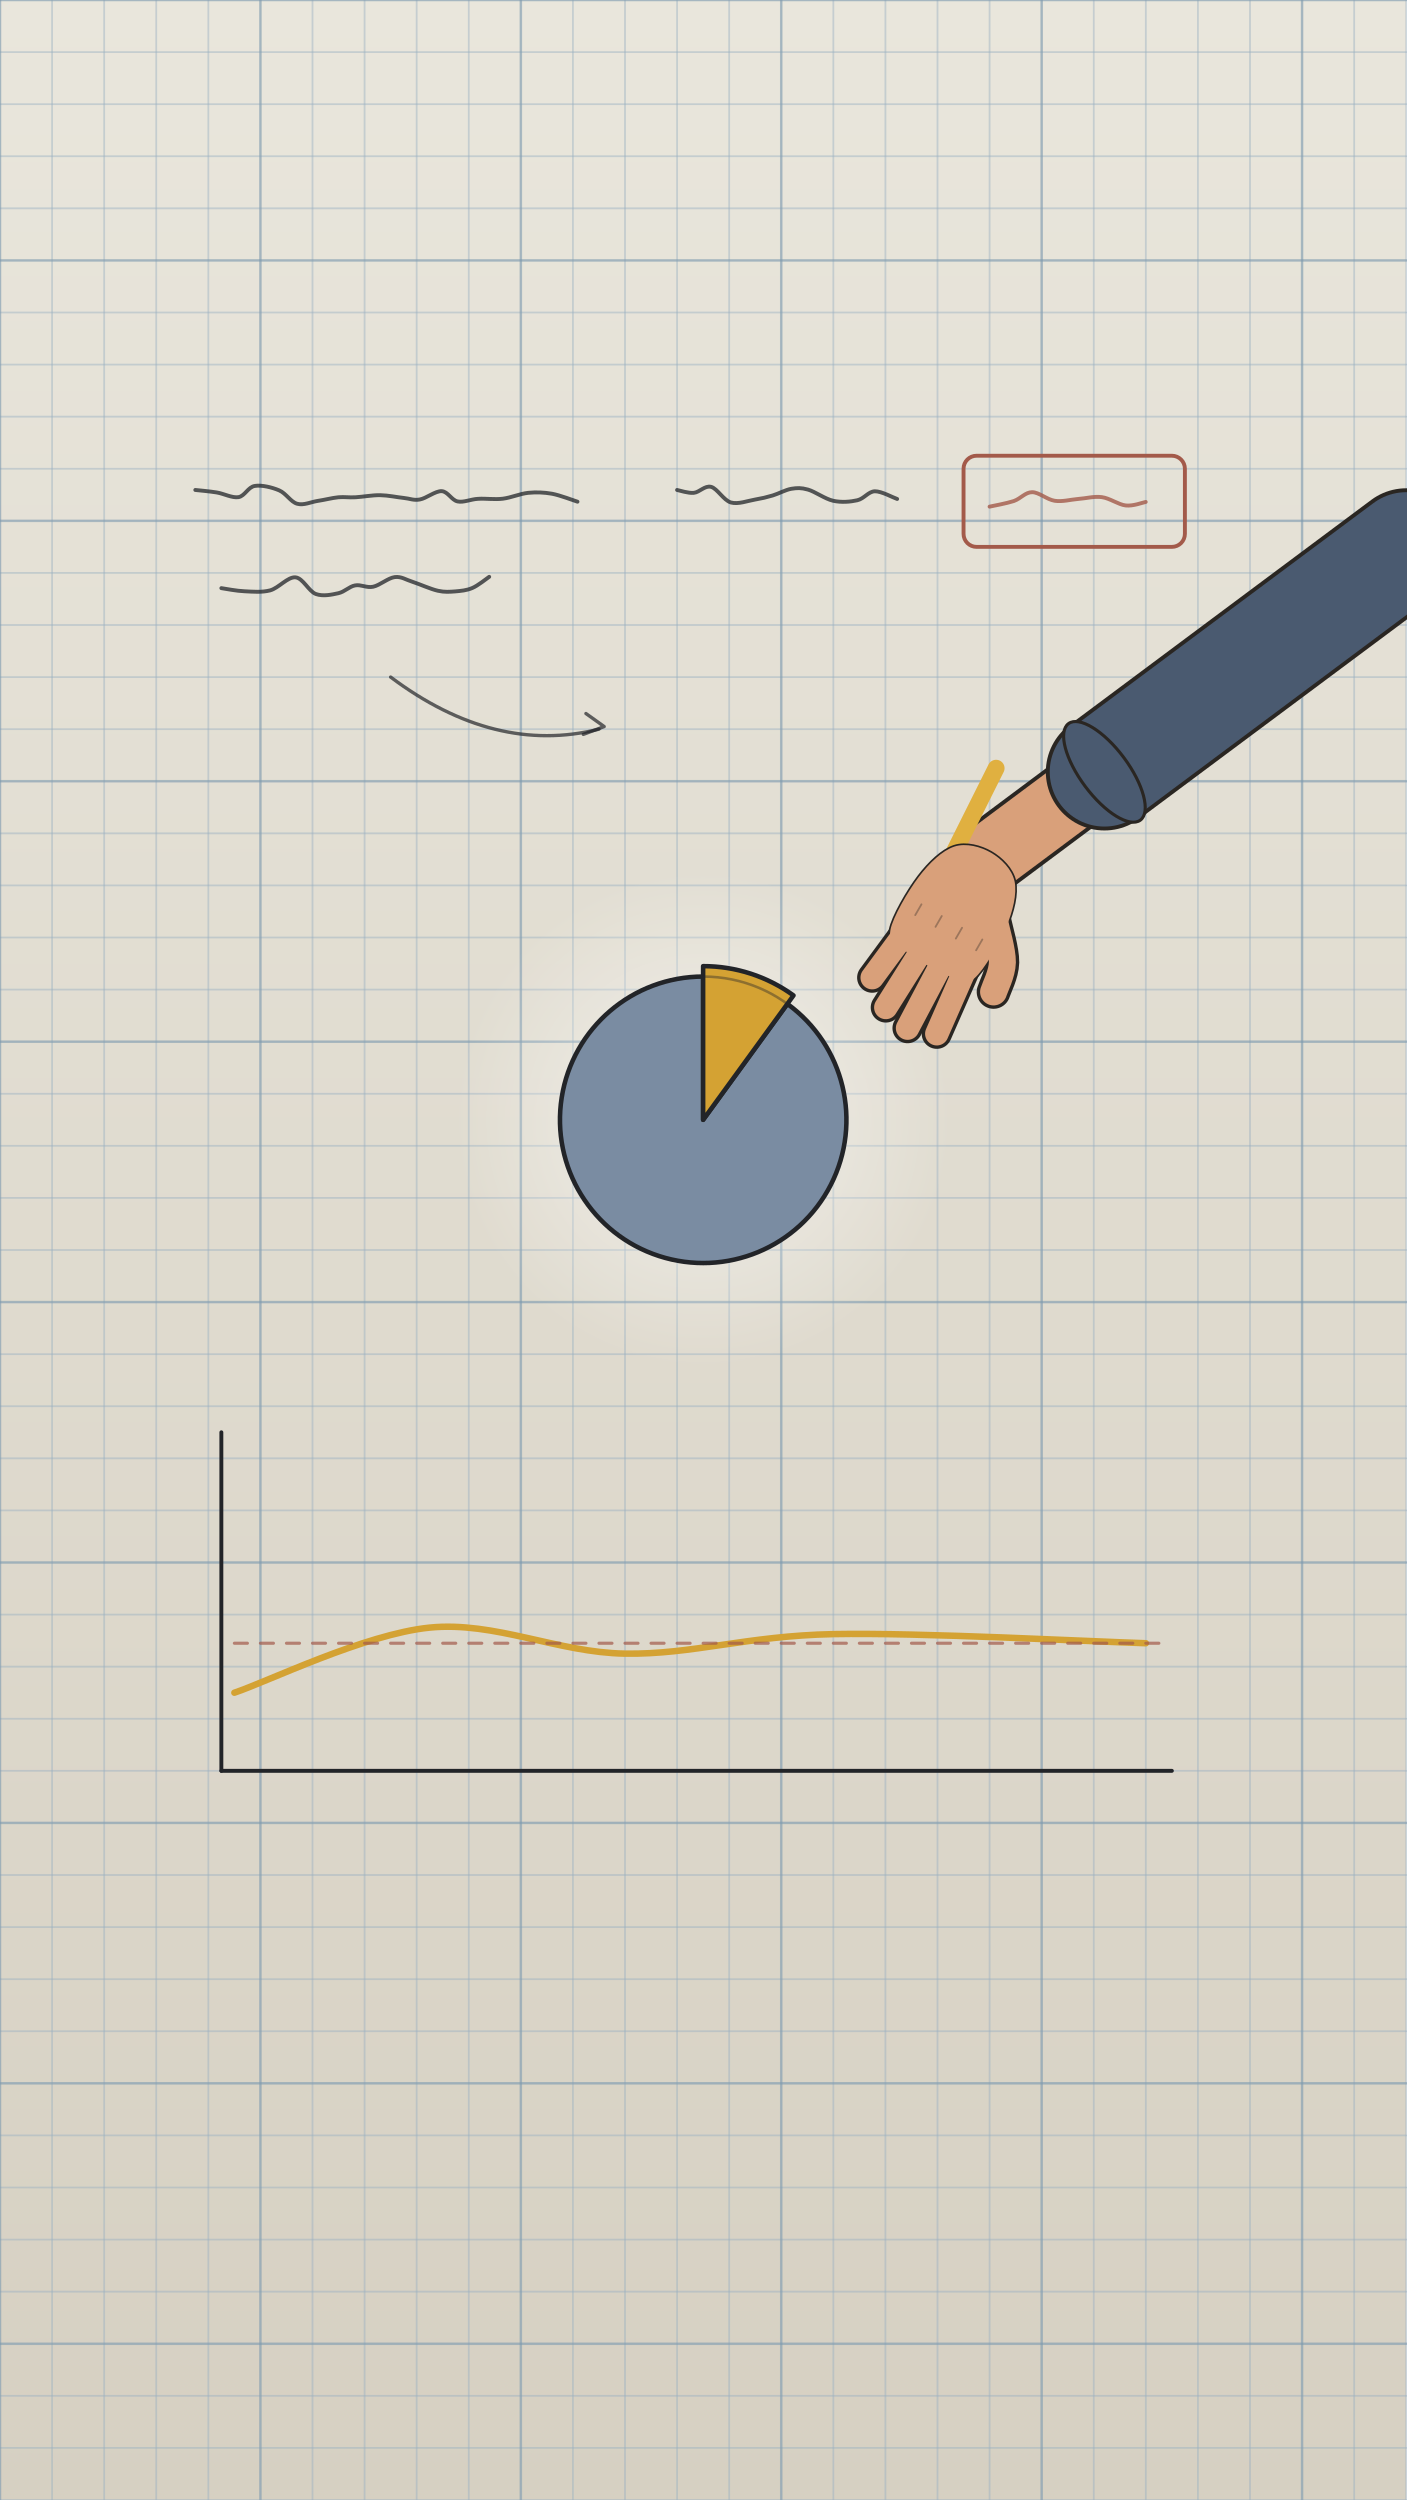
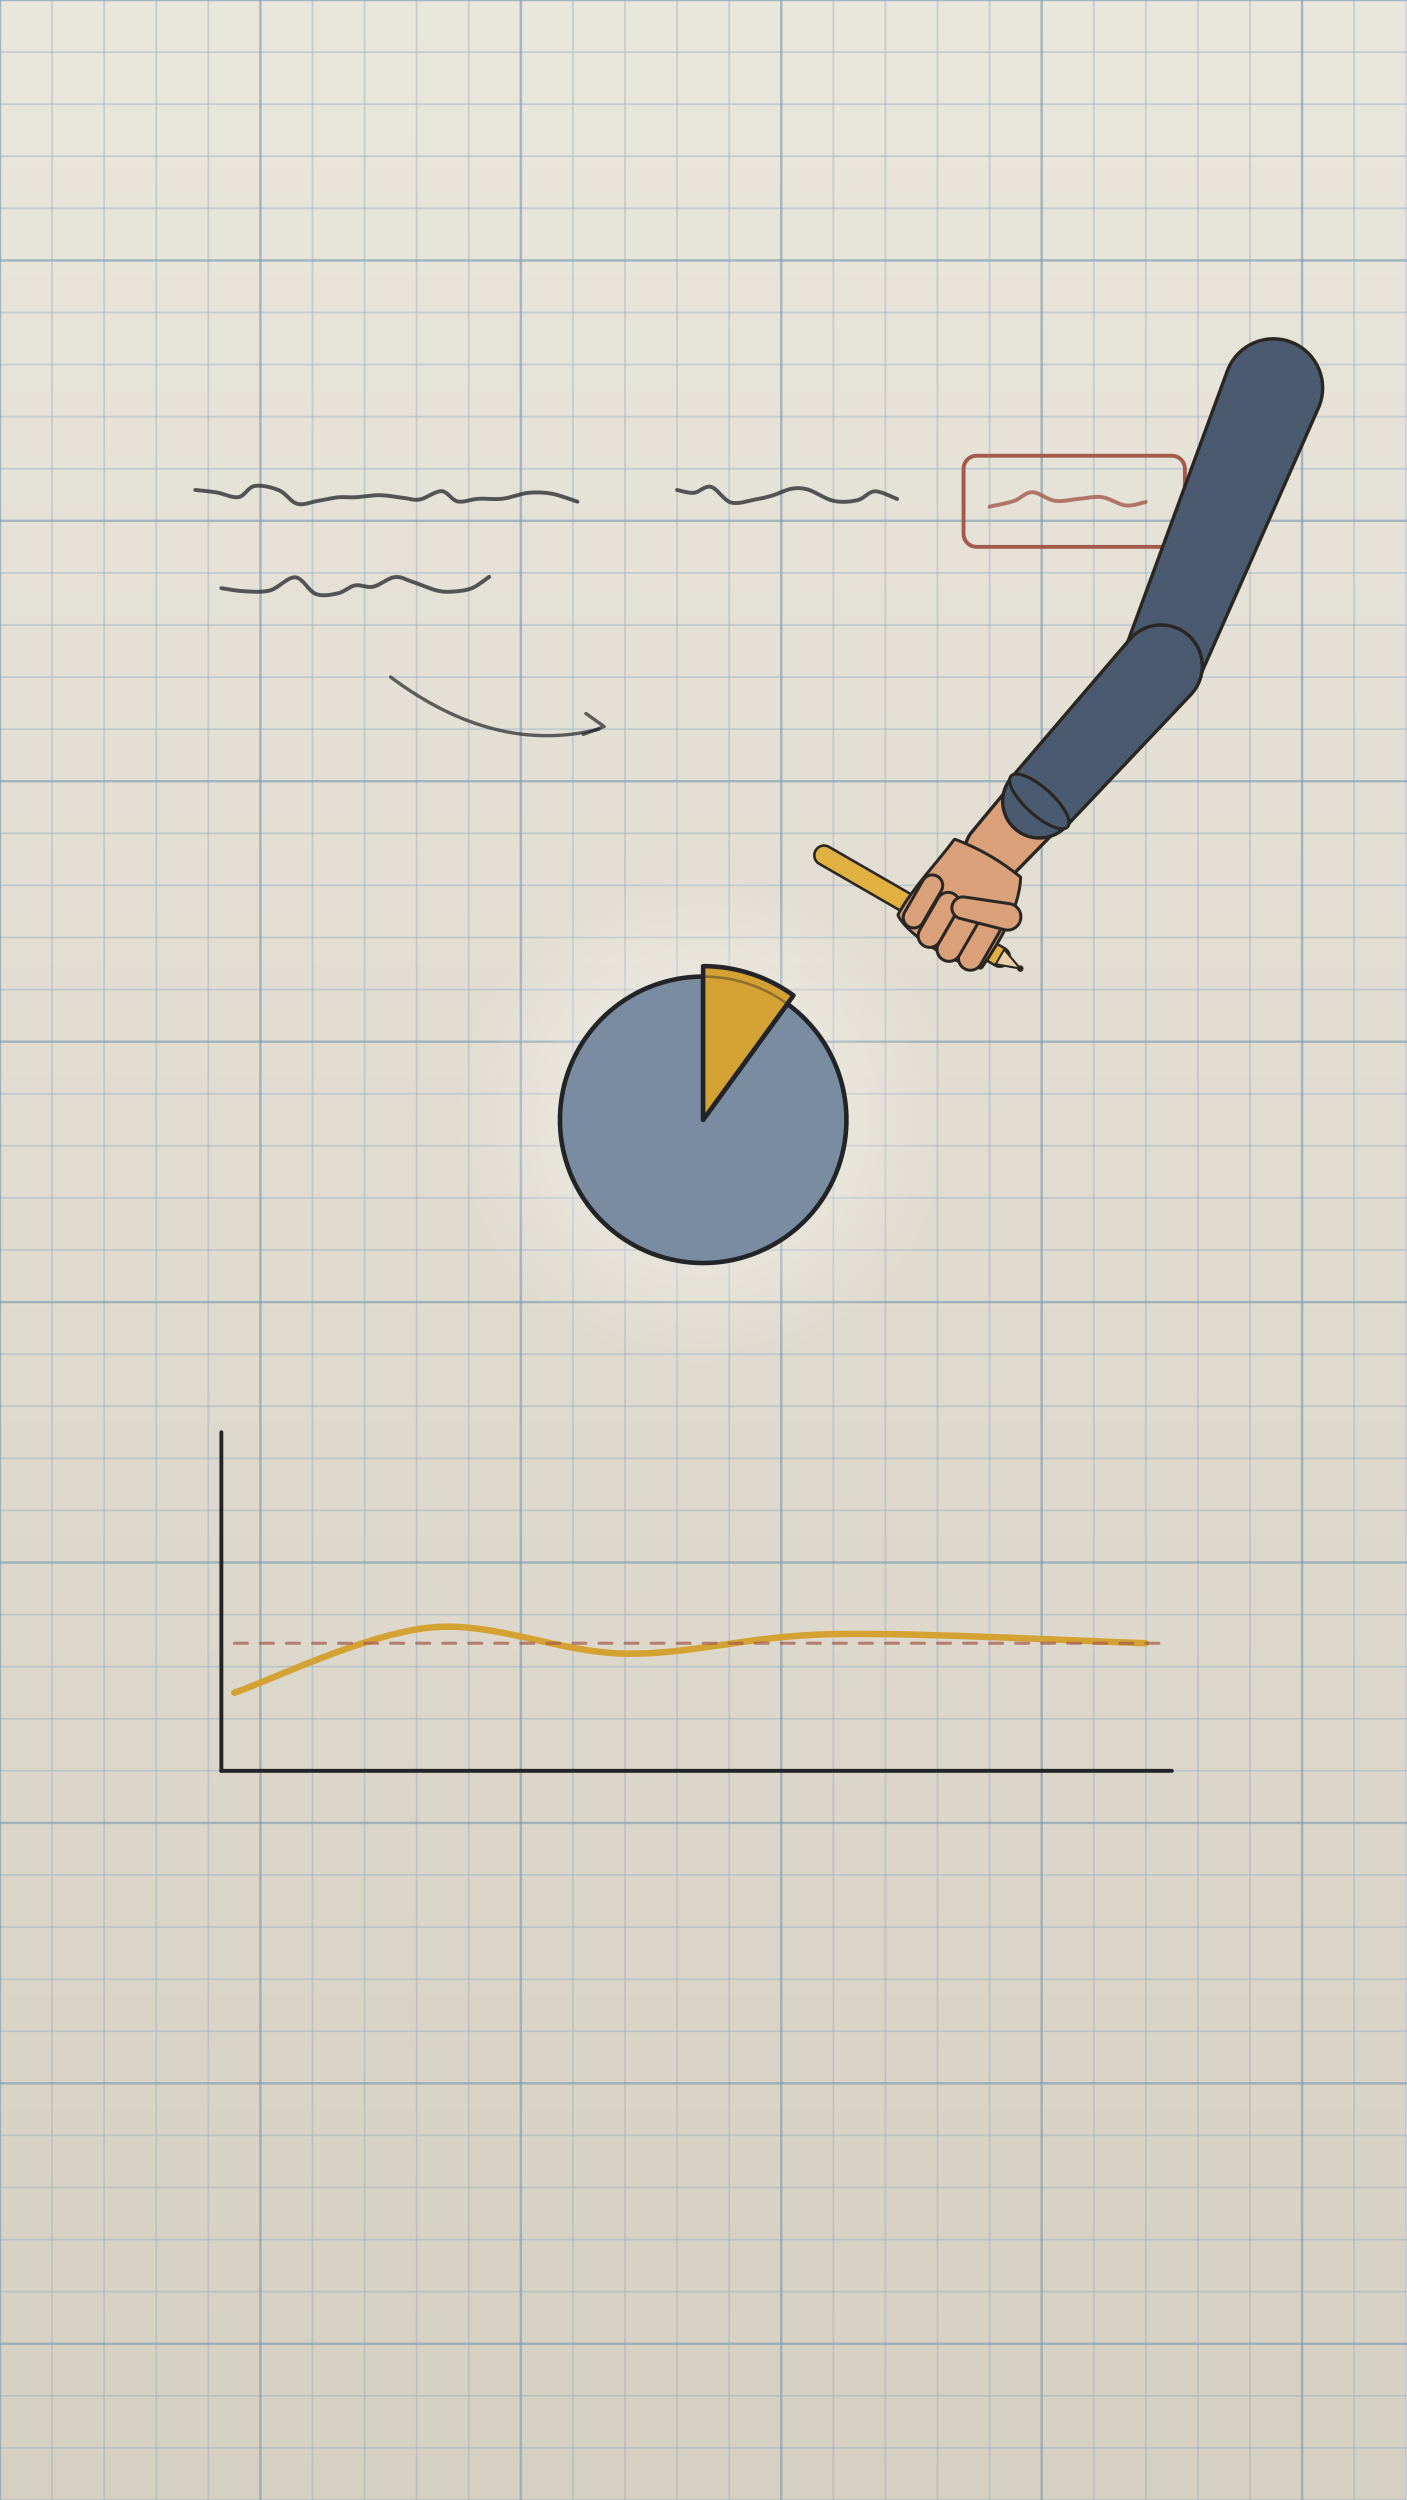
<svg xmlns="http://www.w3.org/2000/svg" viewBox="0 0 1080 1920" width="1080" height="1920">
  <defs>
    <linearGradient id="lg1" x1="0" y1="0" x2="0" y2="1">
      <stop offset="0" stop-color="#e9e6dc" />
      <stop offset="1" stop-color="#d6d0c2" />
    </linearGradient>
    <radialGradient id="rg2" cx="0.5" cy="0.5" r="0.5">
      <stop offset="0" stop-color="#ffffff" stop-opacity="0.7" />
-       <stop offset="0.45" stop-color="#ffffff" stop-opacity="0.315" />
+       <stop offset="0.45" stop-color="#ffffff" stop-opacity="0.31" />
      <stop offset="1" stop-color="#ffffff" stop-opacity="0" />
    </radialGradient>
  </defs>
  <rect x="0" y="0" width="1080" height="1920" fill="url(#lg1)" />
  <line x1="0" y1="0" x2="0" y2="1920" stroke="#9ab0c0" stroke-width="1.4" stroke-linecap="round" opacity="0.45" />
  <line x1="40" y1="0" x2="40" y2="1920" stroke="#9ab0c0" stroke-width="1.4" stroke-linecap="round" opacity="0.45" />
  <line x1="80" y1="0" x2="80" y2="1920" stroke="#9ab0c0" stroke-width="1.4" stroke-linecap="round" opacity="0.45" />
  <line x1="120" y1="0" x2="120" y2="1920" stroke="#9ab0c0" stroke-width="1.4" stroke-linecap="round" opacity="0.45" />
  <line x1="160" y1="0" x2="160" y2="1920" stroke="#9ab0c0" stroke-width="1.4" stroke-linecap="round" opacity="0.45" />
  <line x1="200" y1="0" x2="200" y2="1920" stroke="#9ab0c0" stroke-width="1.4" stroke-linecap="round" opacity="0.45" />
  <line x1="240" y1="0" x2="240" y2="1920" stroke="#9ab0c0" stroke-width="1.4" stroke-linecap="round" opacity="0.45" />
  <line x1="280" y1="0" x2="280" y2="1920" stroke="#9ab0c0" stroke-width="1.4" stroke-linecap="round" opacity="0.45" />
  <line x1="320" y1="0" x2="320" y2="1920" stroke="#9ab0c0" stroke-width="1.4" stroke-linecap="round" opacity="0.45" />
  <line x1="360" y1="0" x2="360" y2="1920" stroke="#9ab0c0" stroke-width="1.4" stroke-linecap="round" opacity="0.45" />
  <line x1="400" y1="0" x2="400" y2="1920" stroke="#9ab0c0" stroke-width="1.4" stroke-linecap="round" opacity="0.45" />
  <line x1="440" y1="0" x2="440" y2="1920" stroke="#9ab0c0" stroke-width="1.4" stroke-linecap="round" opacity="0.45" />
  <line x1="480" y1="0" x2="480" y2="1920" stroke="#9ab0c0" stroke-width="1.4" stroke-linecap="round" opacity="0.45" />
  <line x1="520" y1="0" x2="520" y2="1920" stroke="#9ab0c0" stroke-width="1.4" stroke-linecap="round" opacity="0.45" />
  <line x1="560" y1="0" x2="560" y2="1920" stroke="#9ab0c0" stroke-width="1.4" stroke-linecap="round" opacity="0.45" />
  <line x1="600" y1="0" x2="600" y2="1920" stroke="#9ab0c0" stroke-width="1.4" stroke-linecap="round" opacity="0.45" />
  <line x1="640" y1="0" x2="640" y2="1920" stroke="#9ab0c0" stroke-width="1.4" stroke-linecap="round" opacity="0.45" />
  <line x1="680" y1="0" x2="680" y2="1920" stroke="#9ab0c0" stroke-width="1.4" stroke-linecap="round" opacity="0.45" />
  <line x1="720" y1="0" x2="720" y2="1920" stroke="#9ab0c0" stroke-width="1.4" stroke-linecap="round" opacity="0.45" />
  <line x1="760" y1="0" x2="760" y2="1920" stroke="#9ab0c0" stroke-width="1.4" stroke-linecap="round" opacity="0.45" />
  <line x1="800" y1="0" x2="800" y2="1920" stroke="#9ab0c0" stroke-width="1.4" stroke-linecap="round" opacity="0.45" />
  <line x1="840" y1="0" x2="840" y2="1920" stroke="#9ab0c0" stroke-width="1.4" stroke-linecap="round" opacity="0.45" />
  <line x1="880" y1="0" x2="880" y2="1920" stroke="#9ab0c0" stroke-width="1.4" stroke-linecap="round" opacity="0.45" />
  <line x1="920" y1="0" x2="920" y2="1920" stroke="#9ab0c0" stroke-width="1.4" stroke-linecap="round" opacity="0.45" />
  <line x1="960" y1="0" x2="960" y2="1920" stroke="#9ab0c0" stroke-width="1.4" stroke-linecap="round" opacity="0.45" />
  <line x1="1000" y1="0" x2="1000" y2="1920" stroke="#9ab0c0" stroke-width="1.4" stroke-linecap="round" opacity="0.45" />
  <line x1="1040" y1="0" x2="1040" y2="1920" stroke="#9ab0c0" stroke-width="1.4" stroke-linecap="round" opacity="0.45" />
  <line x1="1080" y1="0" x2="1080" y2="1920" stroke="#9ab0c0" stroke-width="1.4" stroke-linecap="round" opacity="0.45" />
  <line x1="0" y1="0" x2="1080" y2="0" stroke="#9ab0c0" stroke-width="1.4" stroke-linecap="round" opacity="0.45" />
  <line x1="0" y1="40" x2="1080" y2="40" stroke="#9ab0c0" stroke-width="1.4" stroke-linecap="round" opacity="0.45" />
  <line x1="0" y1="80" x2="1080" y2="80" stroke="#9ab0c0" stroke-width="1.4" stroke-linecap="round" opacity="0.45" />
  <line x1="0" y1="120" x2="1080" y2="120" stroke="#9ab0c0" stroke-width="1.4" stroke-linecap="round" opacity="0.45" />
  <line x1="0" y1="160" x2="1080" y2="160" stroke="#9ab0c0" stroke-width="1.4" stroke-linecap="round" opacity="0.45" />
  <line x1="0" y1="200" x2="1080" y2="200" stroke="#9ab0c0" stroke-width="1.4" stroke-linecap="round" opacity="0.45" />
  <line x1="0" y1="240" x2="1080" y2="240" stroke="#9ab0c0" stroke-width="1.4" stroke-linecap="round" opacity="0.45" />
  <line x1="0" y1="280" x2="1080" y2="280" stroke="#9ab0c0" stroke-width="1.4" stroke-linecap="round" opacity="0.45" />
  <line x1="0" y1="320" x2="1080" y2="320" stroke="#9ab0c0" stroke-width="1.4" stroke-linecap="round" opacity="0.45" />
  <line x1="0" y1="360" x2="1080" y2="360" stroke="#9ab0c0" stroke-width="1.4" stroke-linecap="round" opacity="0.45" />
  <line x1="0" y1="400" x2="1080" y2="400" stroke="#9ab0c0" stroke-width="1.4" stroke-linecap="round" opacity="0.45" />
  <line x1="0" y1="440" x2="1080" y2="440" stroke="#9ab0c0" stroke-width="1.4" stroke-linecap="round" opacity="0.45" />
  <line x1="0" y1="480" x2="1080" y2="480" stroke="#9ab0c0" stroke-width="1.4" stroke-linecap="round" opacity="0.45" />
  <line x1="0" y1="520" x2="1080" y2="520" stroke="#9ab0c0" stroke-width="1.4" stroke-linecap="round" opacity="0.45" />
  <line x1="0" y1="560" x2="1080" y2="560" stroke="#9ab0c0" stroke-width="1.4" stroke-linecap="round" opacity="0.45" />
  <line x1="0" y1="600" x2="1080" y2="600" stroke="#9ab0c0" stroke-width="1.4" stroke-linecap="round" opacity="0.45" />
  <line x1="0" y1="640" x2="1080" y2="640" stroke="#9ab0c0" stroke-width="1.4" stroke-linecap="round" opacity="0.45" />
  <line x1="0" y1="680" x2="1080" y2="680" stroke="#9ab0c0" stroke-width="1.4" stroke-linecap="round" opacity="0.45" />
  <line x1="0" y1="720" x2="1080" y2="720" stroke="#9ab0c0" stroke-width="1.4" stroke-linecap="round" opacity="0.45" />
  <line x1="0" y1="760" x2="1080" y2="760" stroke="#9ab0c0" stroke-width="1.4" stroke-linecap="round" opacity="0.45" />
  <line x1="0" y1="800" x2="1080" y2="800" stroke="#9ab0c0" stroke-width="1.4" stroke-linecap="round" opacity="0.45" />
  <line x1="0" y1="840" x2="1080" y2="840" stroke="#9ab0c0" stroke-width="1.4" stroke-linecap="round" opacity="0.45" />
  <line x1="0" y1="880" x2="1080" y2="880" stroke="#9ab0c0" stroke-width="1.4" stroke-linecap="round" opacity="0.45" />
  <line x1="0" y1="920" x2="1080" y2="920" stroke="#9ab0c0" stroke-width="1.4" stroke-linecap="round" opacity="0.45" />
  <line x1="0" y1="960" x2="1080" y2="960" stroke="#9ab0c0" stroke-width="1.4" stroke-linecap="round" opacity="0.45" />
  <line x1="0" y1="1000" x2="1080" y2="1000" stroke="#9ab0c0" stroke-width="1.4" stroke-linecap="round" opacity="0.45" />
  <line x1="0" y1="1040" x2="1080" y2="1040" stroke="#9ab0c0" stroke-width="1.4" stroke-linecap="round" opacity="0.45" />
  <line x1="0" y1="1080" x2="1080" y2="1080" stroke="#9ab0c0" stroke-width="1.4" stroke-linecap="round" opacity="0.45" />
  <line x1="0" y1="1120" x2="1080" y2="1120" stroke="#9ab0c0" stroke-width="1.4" stroke-linecap="round" opacity="0.45" />
  <line x1="0" y1="1160" x2="1080" y2="1160" stroke="#9ab0c0" stroke-width="1.4" stroke-linecap="round" opacity="0.45" />
  <line x1="0" y1="1200" x2="1080" y2="1200" stroke="#9ab0c0" stroke-width="1.4" stroke-linecap="round" opacity="0.45" />
  <line x1="0" y1="1240" x2="1080" y2="1240" stroke="#9ab0c0" stroke-width="1.4" stroke-linecap="round" opacity="0.45" />
  <line x1="0" y1="1280" x2="1080" y2="1280" stroke="#9ab0c0" stroke-width="1.4" stroke-linecap="round" opacity="0.45" />
  <line x1="0" y1="1320" x2="1080" y2="1320" stroke="#9ab0c0" stroke-width="1.4" stroke-linecap="round" opacity="0.45" />
  <line x1="0" y1="1360" x2="1080" y2="1360" stroke="#9ab0c0" stroke-width="1.4" stroke-linecap="round" opacity="0.45" />
  <line x1="0" y1="1400" x2="1080" y2="1400" stroke="#9ab0c0" stroke-width="1.4" stroke-linecap="round" opacity="0.45" />
  <line x1="0" y1="1440" x2="1080" y2="1440" stroke="#9ab0c0" stroke-width="1.4" stroke-linecap="round" opacity="0.45" />
  <line x1="0" y1="1480" x2="1080" y2="1480" stroke="#9ab0c0" stroke-width="1.4" stroke-linecap="round" opacity="0.45" />
  <line x1="0" y1="1520" x2="1080" y2="1520" stroke="#9ab0c0" stroke-width="1.4" stroke-linecap="round" opacity="0.45" />
  <line x1="0" y1="1560" x2="1080" y2="1560" stroke="#9ab0c0" stroke-width="1.4" stroke-linecap="round" opacity="0.45" />
  <line x1="0" y1="1600" x2="1080" y2="1600" stroke="#9ab0c0" stroke-width="1.4" stroke-linecap="round" opacity="0.45" />
  <line x1="0" y1="1640" x2="1080" y2="1640" stroke="#9ab0c0" stroke-width="1.4" stroke-linecap="round" opacity="0.45" />
  <line x1="0" y1="1680" x2="1080" y2="1680" stroke="#9ab0c0" stroke-width="1.4" stroke-linecap="round" opacity="0.45" />
  <line x1="0" y1="1720" x2="1080" y2="1720" stroke="#9ab0c0" stroke-width="1.4" stroke-linecap="round" opacity="0.45" />
  <line x1="0" y1="1760" x2="1080" y2="1760" stroke="#9ab0c0" stroke-width="1.4" stroke-linecap="round" opacity="0.45" />
  <line x1="0" y1="1800" x2="1080" y2="1800" stroke="#9ab0c0" stroke-width="1.4" stroke-linecap="round" opacity="0.45" />
  <line x1="0" y1="1840" x2="1080" y2="1840" stroke="#9ab0c0" stroke-width="1.4" stroke-linecap="round" opacity="0.45" />
  <line x1="0" y1="1880" x2="1080" y2="1880" stroke="#9ab0c0" stroke-width="1.4" stroke-linecap="round" opacity="0.45" />
  <line x1="0" y1="1920" x2="1080" y2="1920" stroke="#9ab0c0" stroke-width="1.4" stroke-linecap="round" opacity="0.45" />
  <line x1="0" y1="0" x2="0" y2="1920" stroke="#7a96aa" stroke-width="2" stroke-linecap="round" opacity="0.45" />
  <line x1="200" y1="0" x2="200" y2="1920" stroke="#7a96aa" stroke-width="2" stroke-linecap="round" opacity="0.45" />
  <line x1="400" y1="0" x2="400" y2="1920" stroke="#7a96aa" stroke-width="2" stroke-linecap="round" opacity="0.45" />
  <line x1="600" y1="0" x2="600" y2="1920" stroke="#7a96aa" stroke-width="2" stroke-linecap="round" opacity="0.45" />
  <line x1="800" y1="0" x2="800" y2="1920" stroke="#7a96aa" stroke-width="2" stroke-linecap="round" opacity="0.45" />
  <line x1="1000" y1="0" x2="1000" y2="1920" stroke="#7a96aa" stroke-width="2" stroke-linecap="round" opacity="0.45" />
  <line x1="0" y1="0" x2="1080" y2="0" stroke="#7a96aa" stroke-width="2" stroke-linecap="round" opacity="0.45" />
  <line x1="0" y1="200" x2="1080" y2="200" stroke="#7a96aa" stroke-width="2" stroke-linecap="round" opacity="0.45" />
  <line x1="0" y1="400" x2="1080" y2="400" stroke="#7a96aa" stroke-width="2" stroke-linecap="round" opacity="0.45" />
  <line x1="0" y1="600" x2="1080" y2="600" stroke="#7a96aa" stroke-width="2" stroke-linecap="round" opacity="0.45" />
  <line x1="0" y1="800" x2="1080" y2="800" stroke="#7a96aa" stroke-width="2" stroke-linecap="round" opacity="0.45" />
  <line x1="0" y1="1000" x2="1080" y2="1000" stroke="#7a96aa" stroke-width="2" stroke-linecap="round" opacity="0.45" />
  <line x1="0" y1="1200" x2="1080" y2="1200" stroke="#7a96aa" stroke-width="2" stroke-linecap="round" opacity="0.45" />
  <line x1="0" y1="1400" x2="1080" y2="1400" stroke="#7a96aa" stroke-width="2" stroke-linecap="round" opacity="0.45" />
  <line x1="0" y1="1600" x2="1080" y2="1600" stroke="#7a96aa" stroke-width="2" stroke-linecap="round" opacity="0.45" />
  <line x1="0" y1="1800" x2="1080" y2="1800" stroke="#7a96aa" stroke-width="2" stroke-linecap="round" opacity="0.45" />
  <path d="M150 376.3C152.7 376.6 160.8 377.3 166.4 378.2C171.9 379.1 178.3 382.6 183.2 381.8C188.1 380.9 190.5 374 195.7 373.2C200.9 372.3 209 374.3 214.4 376.6C219.8 378.9 223.3 385.6 228.3 386.9C233.2 388.3 238.8 385.5 244 384.7C249.3 383.9 255 382.4 259.9 381.9C264.7 381.5 267.7 382.2 273.1 381.9C278.4 381.6 285.9 380.2 292 380.3C298.2 380.4 304.9 381.9 309.9 382.4C315 382.9 317.6 384.5 322.4 383.6C327.3 382.8 334.3 377 339.2 377.2C344 377.5 346.8 384.1 351.4 385.1C356.1 386.1 361.4 383.4 367.2 383.1C373 382.7 379.8 383.8 386.2 383C392.6 382.2 399.3 379.2 405.6 378.5C411.9 377.9 417.7 378.1 424 379.2C430.3 380.4 440.3 384.3 443.5 385.3" fill="none" stroke="#222428" stroke-width="3" stroke-linecap="round" stroke-linejoin="round" opacity="0.75" />
  <path d="M520 376.3C522.1 376.7 528.5 378.9 532.8 378.5C537.2 378.1 541.3 372.7 546.1 373.9C550.8 375.1 555.7 384.2 561.3 385.9C566.9 387.5 574.3 384.6 579.7 383.7C585 382.8 588.8 381.9 593.5 380.5C598.1 379.1 603.2 376.2 607.7 375.4C612.2 374.7 615.1 374.5 620.5 376C625.9 377.5 633.6 383.2 639.9 384.6C646.3 386 653.1 385.4 658.4 384.2C663.7 383 666.8 377.5 671.9 377.3C677 377.2 686.1 382.3 689 383.2" fill="none" stroke="#222428" stroke-width="3" stroke-linecap="round" stroke-linejoin="round" opacity="0.75" />
  <path d="M170 451.7C173 452.1 181.7 453.9 187.9 454.1C194.2 454.4 201 455.1 207.5 453.4C214 451.6 221 442.9 226.9 443.4C232.7 443.9 237.1 454.2 242.6 456.2C248.1 458.2 254.8 456.7 259.8 455.6C264.8 454.5 268.2 450.4 272.7 449.6C277.2 448.7 281.6 451.7 286.6 450.6C291.7 449.5 298.2 443.8 303.2 443.2C308.3 442.6 311.5 445.2 317 446.9C322.5 448.7 330.9 452.5 336.3 453.7C341.7 454.9 345.2 454.5 349.6 454.2C354 453.8 358.3 453.5 362.7 451.6C367 449.8 373.5 444.5 375.7 443" fill="none" stroke="#222428" stroke-width="3" stroke-linecap="round" stroke-linejoin="round" opacity="0.75" />
  <rect x="740" y="350" width="170" height="70" fill="none" rx="10" stroke="#a35a4a" stroke-width="3" />
  <path d="M760 389.1C763.1 388.4 773.1 386.6 778.6 384.8C784 382.9 787.4 378 792.7 378C797.9 378 804.1 383.7 810 384.6C815.9 385.5 822 383.7 828 383.2C834.1 382.8 840.1 381 846.2 381.8C852.3 382.6 859 387.6 864.6 388.2C870.2 388.8 877.4 386 879.9 385.5" fill="none" stroke="#a35a4a" stroke-width="3" stroke-linecap="round" stroke-linejoin="round" opacity="0.8" />
  <path d="M300 520q80 60 160 40" fill="none" stroke="#222428" stroke-width="2.6" stroke-linecap="round" stroke-linejoin="round" opacity="0.7" />
  <path d="M450 548l14 10l-16 6" fill="none" stroke="#222428" stroke-width="2.6" stroke-linecap="round" stroke-linejoin="round" opacity="0.7" />
  <line x1="170" y1="1360" x2="900" y2="1360" stroke="#222428" stroke-width="3" stroke-linecap="round" />
  <line x1="170" y1="1360" x2="170" y2="1100" stroke="#222428" stroke-width="3" stroke-linecap="round" />
  <path d="M180 1300C205 1291.7 280 1255 330 1250C380 1245 428.3 1269.2 480 1270C531.7 1270.8 573.3 1256.3 640 1255C706.7 1253.7 840 1260.8 880 1262" fill="none" stroke="#d4a233" stroke-width="5" stroke-linecap="round" stroke-linejoin="round" />
  <line x1="180" y1="1262" x2="890" y2="1262" stroke="#a35a4a" stroke-width="2.4" stroke-linecap="round" opacity="0.7" stroke-dasharray="10 10" />
  <g id="mv-core-draw">
    <circle cx="540" cy="860" r="190" fill="url(#rg2)" />
    <path d="M540 860L604.7 771A110 110 0 1 1 540 750Z" fill="#7a8ca2" stroke="#222428" stroke-width="3.5" stroke-linecap="round" stroke-linejoin="round" />
    <path d="M540 860L540 742A118 118 0 0 1 609.4 764.5Z" fill="#d4a233" stroke="#222428" stroke-width="3.5" stroke-linecap="round" stroke-linejoin="round" />
    <circle cx="540" cy="860" r="110" fill="none" stroke="#222428" stroke-width="2" opacity="0.4" />
  </g>
-   <g id="mv-chain-pen-1" data-pivot="1080 420" data-amp="3" data-per="1.6">
-     <line x1="848.2" y1="592.8" x2="758.1" y2="660" stroke="#2a2622" stroke-width="58.08" stroke-linecap="round" />
-     <line x1="848.2" y1="592.8" x2="758.1" y2="660" stroke="#d9a07a" stroke-width="52.08" stroke-linecap="round" />
-     <line x1="1080" y1="420" x2="848.2" y2="592.8" stroke="#2a2622" stroke-width="90" stroke-linecap="round" />
-     <line x1="1080" y1="420" x2="848.2" y2="592.8" stroke="#4a5a70" stroke-width="84" stroke-linecap="round" />
-     <ellipse cx="848.2" cy="592.8" rx="46.2" ry="18.5" fill="#4a5a70" stroke="#2a2622" stroke-width="2.4" transform="rotate(233.3 848.2 592.8)" />
-     <g id="mv-chain-pen-2" data-pivot="758.1 660" data-amp="8" data-per="0.7">
-       <line x1="695" y1="730" x2="765" y2="590" stroke="#e0b040" stroke-width="13" stroke-linecap="round" />
-       <path d="M683 750l6 -24l14 8z" fill="#222428" />
-       <g transform="translate(735 700) rotate(-150)">
-         <path d="M-37.2 -37.8C-33.9 -46.9 -27.9 -44.8 -18.6 -46.2C-9.3 -47.6 9.3 -47.6 18.6 -46.2C27.9 -44.8 33.9 -46.9 37.2 -37.8C40.5 -28.7 40.4 -4.9 38.7 8.4C37 21.7 33.2 34.7 26.8 42C20.3 49.3 8.9 52.1 0 52.1C-8.9 52.1 -20.3 49.3 -26.8 42C-33.2 34.7 -37 21.7 -38.7 8.4C-40.4 -4.9 -40.5 -28.7 -37.2 -37.8Z" fill="#d9a07a" stroke="#2a2622" stroke-width="2.6" stroke-linecap="round" stroke-linejoin="round" />
-         <line x1="26.4" y1="-35.3" x2="31" y2="-76.6" stroke="#2a2622" stroke-width="23.2" stroke-linecap="round" />
-         <line x1="8.4" y1="-35.3" x2="10.5" y2="-91.2" stroke="#2a2622" stroke-width="23.2" stroke-linecap="round" />
-         <line x1="-9.6" y1="-35.3" x2="-11.9" y2="-96.6" stroke="#2a2622" stroke-width="23.2" stroke-linecap="round" />
-         <line x1="-27.6" y1="-35.3" x2="-33.5" y2="-89.1" stroke="#2a2622" stroke-width="23.2" stroke-linecap="round" />
-         <path d="M-29.8 6.7C-33.1 2.9 -45.4 -8.7 -49.7 -16.4C-53.9 -24.1 -54.3 -35.7 -55.2 -39.5" fill="none" stroke="#2a2622" stroke-width="25.9" stroke-linecap="round" stroke-linejoin="round" />
-         <path d="M-37.2 -37.8C-33.9 -46.9 -27.9 -44.8 -18.6 -46.2C-9.3 -47.6 9.3 -47.6 18.6 -46.2C27.9 -44.8 33.9 -46.9 37.2 -37.8C40.5 -28.7 40.4 -4.9 38.7 8.4C37 21.7 33.2 34.7 26.8 42C20.3 49.3 8.9 52.1 0 52.1C-8.9 52.1 -20.3 49.3 -26.8 42C-33.2 34.7 -37 21.7 -38.7 8.4C-40.4 -4.9 -40.5 -28.7 -37.2 -37.8Z" fill="#d9a07a" />
-         <line x1="26.4" y1="-35.3" x2="31" y2="-76.6" stroke="#d9a07a" stroke-width="18.0" stroke-linecap="round" />
-         <line x1="8.4" y1="-35.3" x2="10.5" y2="-91.2" stroke="#d9a07a" stroke-width="18.0" stroke-linecap="round" />
-         <line x1="-9.6" y1="-35.3" x2="-11.9" y2="-96.6" stroke="#d9a07a" stroke-width="18.0" stroke-linecap="round" />
-         <line x1="-27.6" y1="-35.3" x2="-33.5" y2="-89.1" stroke="#d9a07a" stroke-width="18.0" stroke-linecap="round" />
-         <path d="M-29.8 6.7C-33.1 2.9 -45.4 -8.7 -49.7 -16.4C-53.9 -24.1 -54.3 -35.7 -55.2 -39.5" fill="none" stroke="#d9a07a" stroke-width="20.7" stroke-linecap="round" stroke-linejoin="round" />
-         <path d="M26.4 -8.9l0 -9.6" fill="none" stroke="#2a2622" stroke-width="1.4" stroke-linecap="round" stroke-linejoin="round" opacity="0.35" />
-         <path d="M8.4 -8.9l0 -9.6" fill="none" stroke="#2a2622" stroke-width="1.4" stroke-linecap="round" stroke-linejoin="round" opacity="0.35" />
-         <path d="M-9.6 -8.9l0 -9.6" fill="none" stroke="#2a2622" stroke-width="1.4" stroke-linecap="round" stroke-linejoin="round" opacity="0.35" />
-         <path d="M-27.6 -8.9l0 -9.6" fill="none" stroke="#2a2622" stroke-width="1.4" stroke-linecap="round" stroke-linejoin="round" opacity="0.35" />
+   <g class="mv mv-limb-pen-1" data-pivot="978 298" data-amp="2.5">
+     <path d="M944.19,284.30 L864.65,500.66 A29.18,29.18 0 0 0 918.77,522.53 L1011.84,311.64 A36.48,36.48 0 0 0 944.19,284.30 Z" fill="#2a2622" stroke="#2a2622" stroke-width="5.2" stroke-linejoin="round" />
+     <path d="M944.19,284.30 L864.65,500.66 A29.18,29.18 0 0 0 918.77,522.53 L1011.84,311.64 A36.48,36.48 0 0 0 944.19,284.30 Z" fill="#4a5a70" />
+     <g class="mv mv-limb-pen-2" data-pivot="891.7 511.6" data-amp="2.0">
+       <path d="M870.02,492.07 L747.87,639.20 A21.50,21.50 0 0 0 779.83,667.98 L913.39,531.12 A29.18,29.18 0 0 0 870.02,492.07 Z" fill="#2a2622" stroke="#2a2622" stroke-width="5.2" stroke-linejoin="round" />
+       <path d="M870.02,492.07 L747.87,639.20 A21.50,21.50 0 0 0 779.83,667.98 L913.39,531.12 A29.18,29.18 0 0 0 870.02,492.07 Z" fill="#d9a07a" />
+       <path d="M869.15,491.28 L778.23,597.50 A26.84,26.84 0 0 0 818.13,633.43 L914.26,531.90 A30.35,30.35 0 0 0 869.15,491.28 Z" fill="#2a2622" stroke="#2a2622" stroke-width="5.2" stroke-linejoin="round" />
+       <path d="M869.15,491.28 L778.23,597.50 A26.84,26.84 0 0 0 818.13,633.43 L914.26,531.90 A30.35,30.35 0 0 0 869.15,491.28 Z" fill="#4a5a70" />
+       <circle cx="891.7" cy="511.6" r="29.2" fill="#4a5a70" />
+       <ellipse cx="798.2" cy="615.5" rx="29.2" ry="10.5" fill="#4a5a70" stroke="#2a2622" stroke-width="2.4" transform="rotate(-138 798.2 615.5)" />
+       <line x1="632.9" y1="656.9" x2="768" y2="734.9" stroke="#2a2622" stroke-width="17" stroke-linecap="round" />
+       <line x1="632.9" y1="656.9" x2="768" y2="734.9" stroke="#e0b040" stroke-width="13" stroke-linecap="round" />
+       <path d="M764.7 740.5L783.6 743.9L771.2 729.2Z" fill="#e8d0a8" stroke="#2a2622" stroke-width="1.6" stroke-linecap="round" stroke-linejoin="round" />
+       <circle cx="783.6" cy="743.9" r="2.5" fill="#2a2622" />
+       <g transform="translate(758.1 660.0) rotate(-150.00) scale(76.80)">
+         <g fill="#2a2622" stroke="#2a2622" stroke-width="0.06" stroke-linejoin="round">
+           <path d="M0.37,0 C0.11,0.04 -0.11,0.04 -0.37,0 C-0.50,-0.25 -0.51,-0.62 -0.48,-0.96 C-0.28,-1.05 0.28,-1.05 0.48,-0.92 C0.49,-0.62 0.39,-0.22 0.37,0 Z" />
+         </g>
+         <g fill="#d9a07a" stroke="none">
+           <path d="M0.37,0 C0.11,0.04 -0.11,0.04 -0.37,0 C-0.50,-0.25 -0.51,-0.62 -0.48,-0.96 C-0.28,-1.05 0.28,-1.05 0.48,-0.92 C0.49,-0.62 0.39,-0.22 0.37,0 Z" />
+         </g>
+         <path d="M-0.47,-0.94 L-0.47,-0.57 A0.11,0.11 0 0 0 -0.23,-0.57 L-0.23,-0.94 A0.11,0.11 0 0 0 -0.47,-0.94 Z" fill="#d9a07a" stroke="#2a2622" stroke-width="0.03" stroke-linejoin="round" />
+         <path d="M-0.24,-0.97 L-0.24,-0.60 A0.12,0.12 0 0 0 0.00,-0.60 L0.00,-0.97 A0.12,0.12 0 0 0 -0.24,-0.97 Z" fill="#d9a07a" stroke="#2a2622" stroke-width="0.03" stroke-linejoin="round" />
+         <path d="M0.00,-0.95 L0.00,-0.58 A0.11,0.11 0 0 0 0.23,-0.58 L0.23,-0.95 A0.11,0.11 0 0 0 0.00,-0.95 Z" fill="#d9a07a" stroke="#2a2622" stroke-width="0.03" stroke-linejoin="round" />
+         <path d="M0.24,-0.87 L0.24,-0.50 A0.10,0.10 0 0 0 0.45,-0.50 L0.45,-0.87 A0.10,0.10 0 0 0 0.24,-0.87 Z" fill="#d9a07a" stroke="#2a2622" stroke-width="0.03" stroke-linejoin="round" />
+         <path d="M-0.42,-0.27 L0.01,-0.44 A0.11,0.11 0 0 0 -0.05,-0.65 L-0.51,-0.52 A0.13,0.13 0 0 0 -0.42,-0.27 Z" fill="#d9a07a" stroke="#2a2622" stroke-width="0.03" stroke-linejoin="round" />
      </g>
    </g>
  </g>
</svg>
